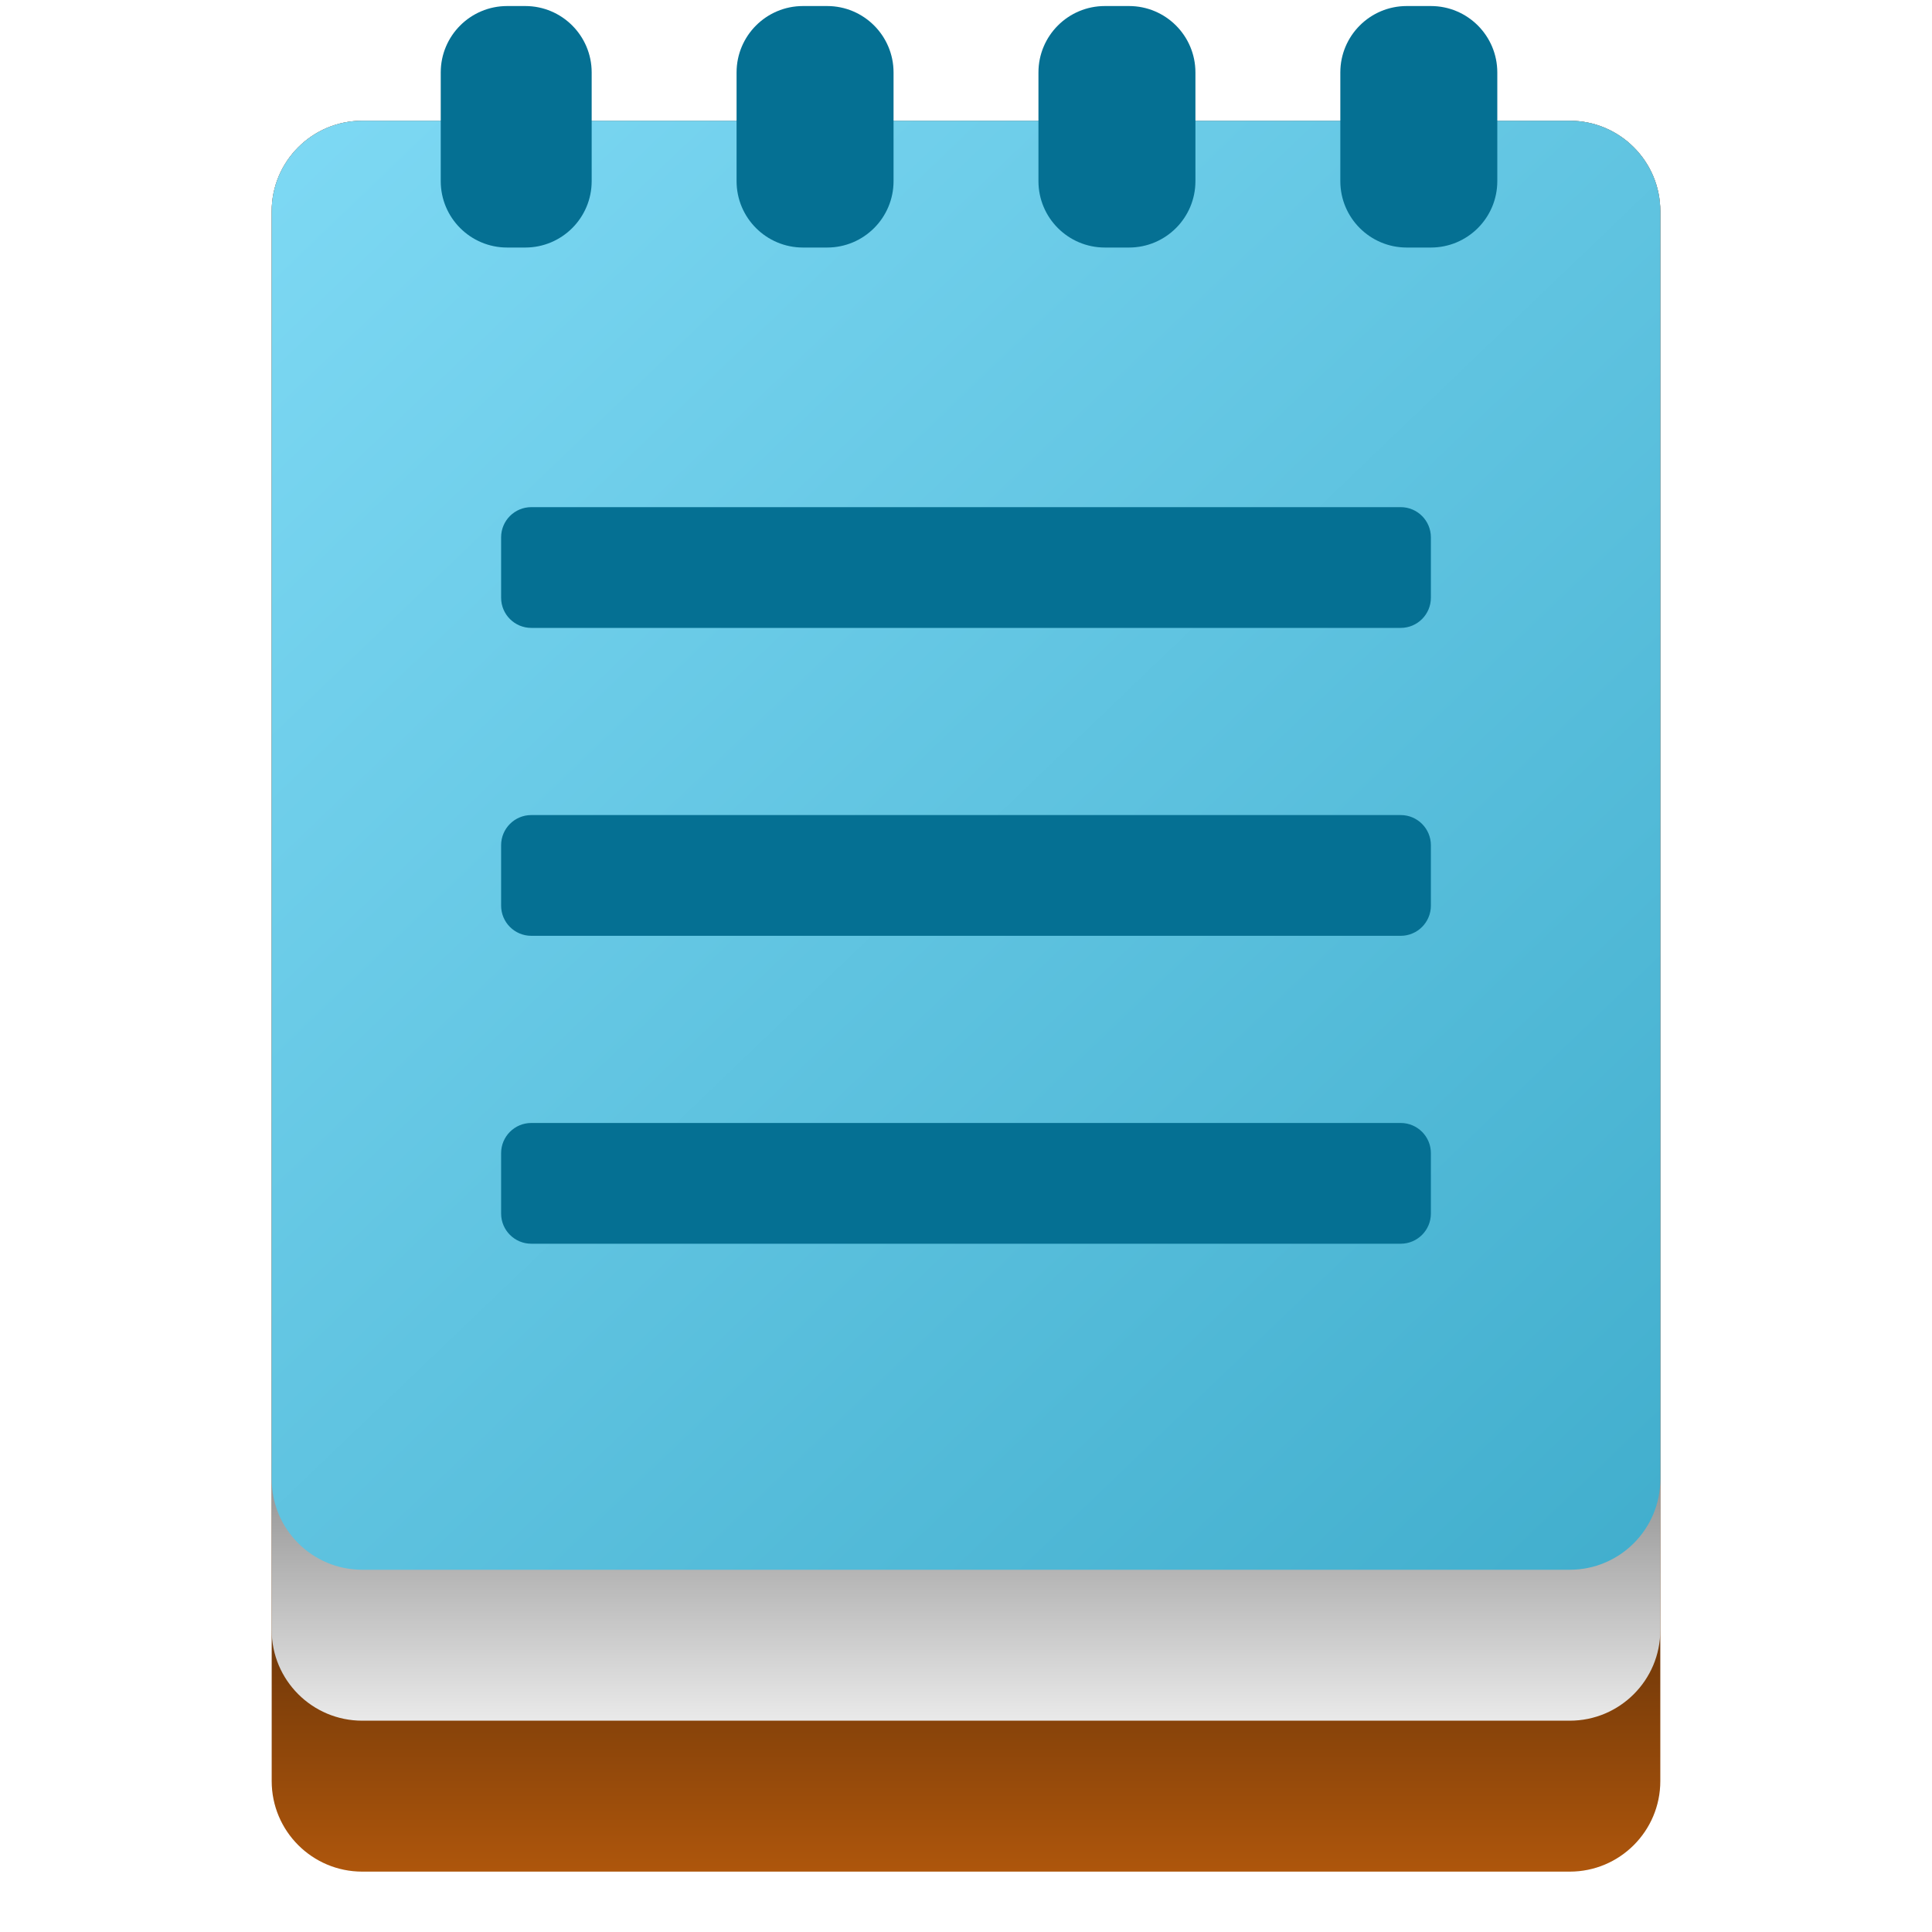
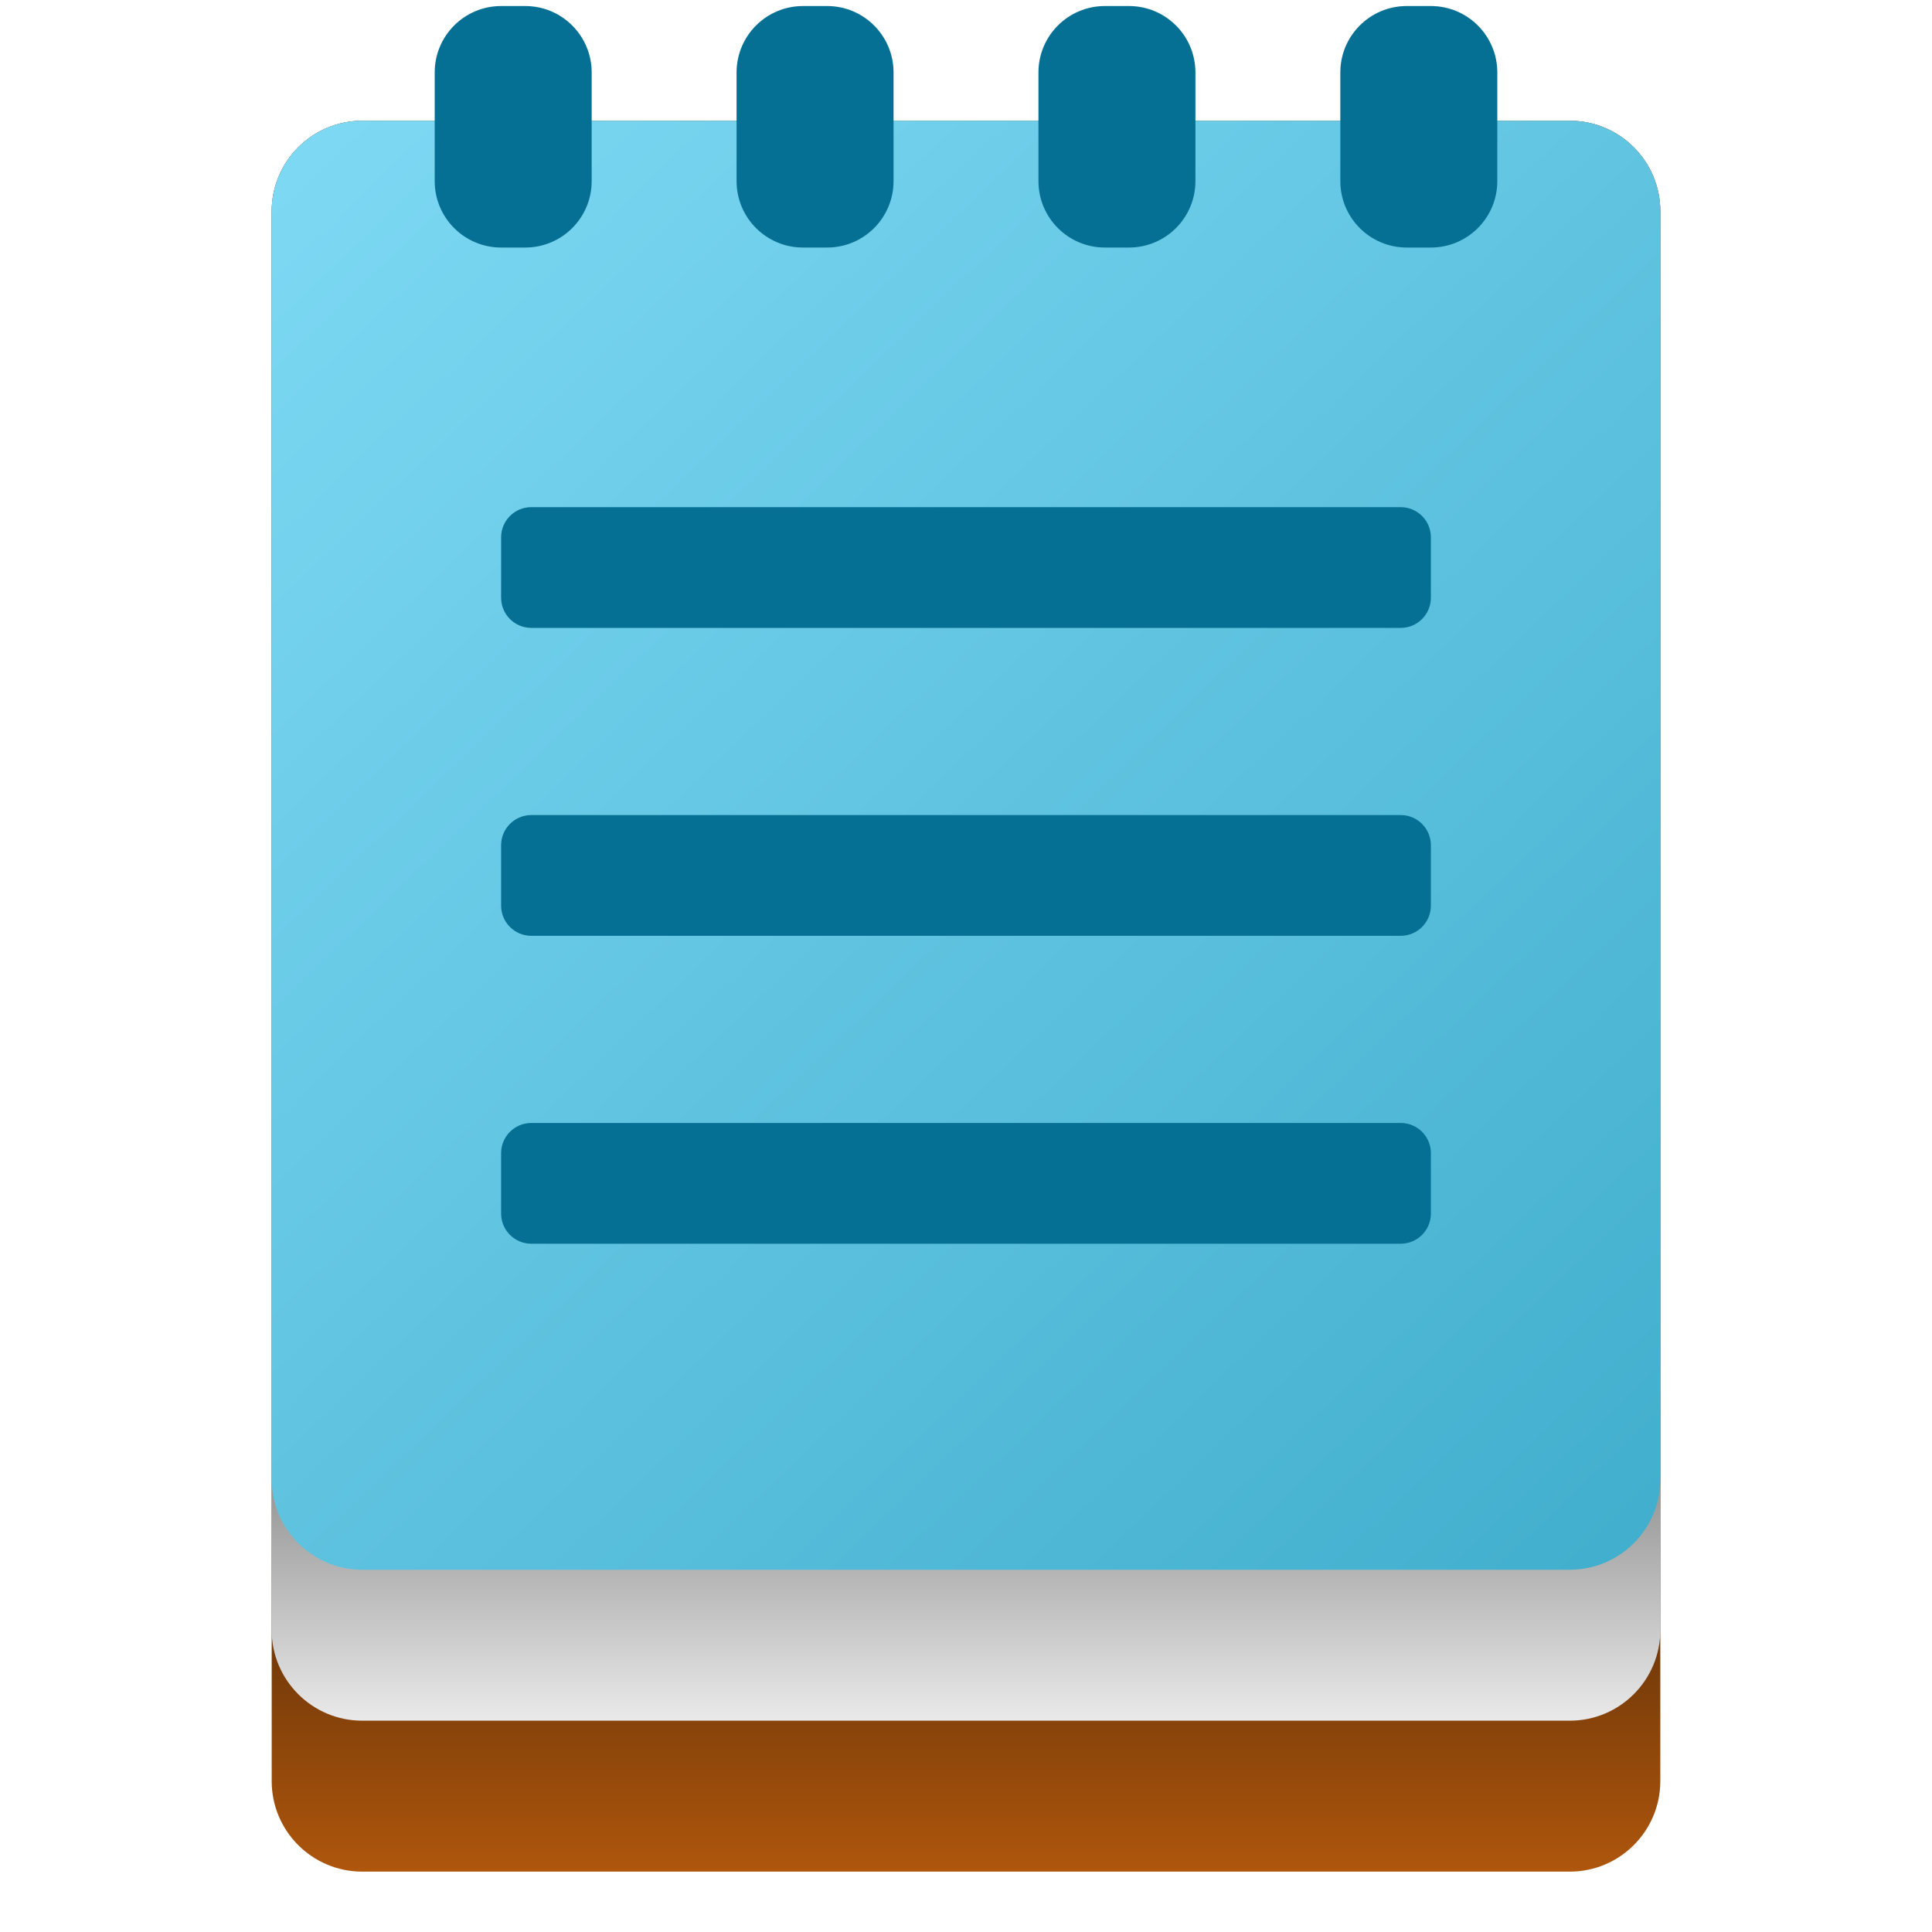
<svg xmlns="http://www.w3.org/2000/svg" viewBox="0 0 320 320">
-   <path d="M260 20a15 15 0 0 1 15 15v260a15 15 0 0 1 -15 15H60a15 15 0 0 1-15-15V35a15 15 0 0 1 15-15z" fill="url(#a)" />
-   <path d="M260 20a15 15 0 0 1 15 15v235a15 15 0 0 1 -15 15H60a15 15 0 0 1-15-15V35a15 15 0 0 1 15-15z" fill="url(#b)" />
-   <path d="M260 20a15 15 0 0 1 15 15v210a15 15 0 0 1 -15 15H60a15 15 0 0 1-15-15V35a15 15 0 0 1 15-15z" fill="url(#c)" />
-   <path d="M87 1a11 11 0 0 1 11 11v18a11 11 0 0 1 -11 11h-3a11 11 0 0 1-11-11v-18a11 11 0 0 1 11-11z" fill="#057093" />
-   <path d="M137 1a11 11 0 0 1 11 11v18a11 11 0 0 1 -11 11h-4a11 11 0 0 1-11-11v-18a11 11 0 0 1 11-11z" fill="#057093" />
-   <path d="M187 1a11 11 0 0 1 11 11v18a11 11 0 0 1 -11 11h-4a11 11 0 0 1-11-11v-18a11 11 0 0 1 11-11z" fill="#057093" />
-   <path d="M237 1a11 11 0 0 1 11 11v18a11 11 0 0 1 -11 11h-4a11 11 0 0 1-11-11v-18a11 11 0 0 1 11-11z" fill="#057093" />
-   <path d="M232 84a5 5 0 0 1 5 5v10a5 5 0 0 1 -5 5h-144a5 5 0 0 1-5-5v-10a5 5 0 0 1 5-5z" fill="#057093" />
-   <path d="M232 135a5 5 0 0 1 5 5v10a5 5 0 0 1 -5 5h-144a5 5 0 0 1-5-5v-10a5 5 0 0 1 5-5z" fill="#057093" />
-   <path d="M232 186a5 5 0 0 1 5 5v10a5 5 0 0 1 -5 5h-144a5 5 0 0 1-5-5v-10a5 5 0 0 1 5-5z" fill="#057093" />
+   <rect width="230" height="290" x="45" y="20" rx="15" fill="url(#a)" />
+   <rect width="230" height="265" x="45" y="20" rx="15" fill="url(#b)" />
+   <rect width="230" height="240" x="45" y="20" rx="15" fill="url(#c)" />
+   <rect width="26" height="40" x="72" y="1" rx="11" fill="#057093" />
+   <rect width="26" height="40" x="122" y="1" rx="11" fill="#057093" />
+   <rect width="26" height="40" x="172" y="1" rx="11" fill="#057093" />
+   <rect width="26" height="40" x="222" y="1" rx="11" fill="#057093" />
+   <rect width="154" height="20" x="83" y="84" rx="5" fill="#057093" />
+   <rect width="154" height="20" x="83" y="135" rx="5" fill="#057093" />
+   <rect width="154" height="20" x="83" y="186" rx="5" fill="#057093" />
  <defs>
    <linearGradient id="a" x1="0" y1="260" x2="0" y2="310" gradientUnits="userSpaceOnUse">
      <stop offset="0" stop-color="#603008" />
      <stop offset="1" stop-color="#ae560c" />
    </linearGradient>
    <linearGradient id="b" x1="0" y1="245" x2="0" y2="295" gradientUnits="userSpaceOnUse">
      <stop offset="0" stop-color="#949494" />
      <stop offset="1" stop-color="#ffffff" />
    </linearGradient>
    <linearGradient id="c" x1="45" y1="20" x2="275" y2="260" gradientUnits="userSpaceOnUse">
      <stop offset="0" stop-color="#7ed9f4" />
      <stop offset="1" stop-color="#41aecd" />
    </linearGradient>
  </defs>
</svg>
